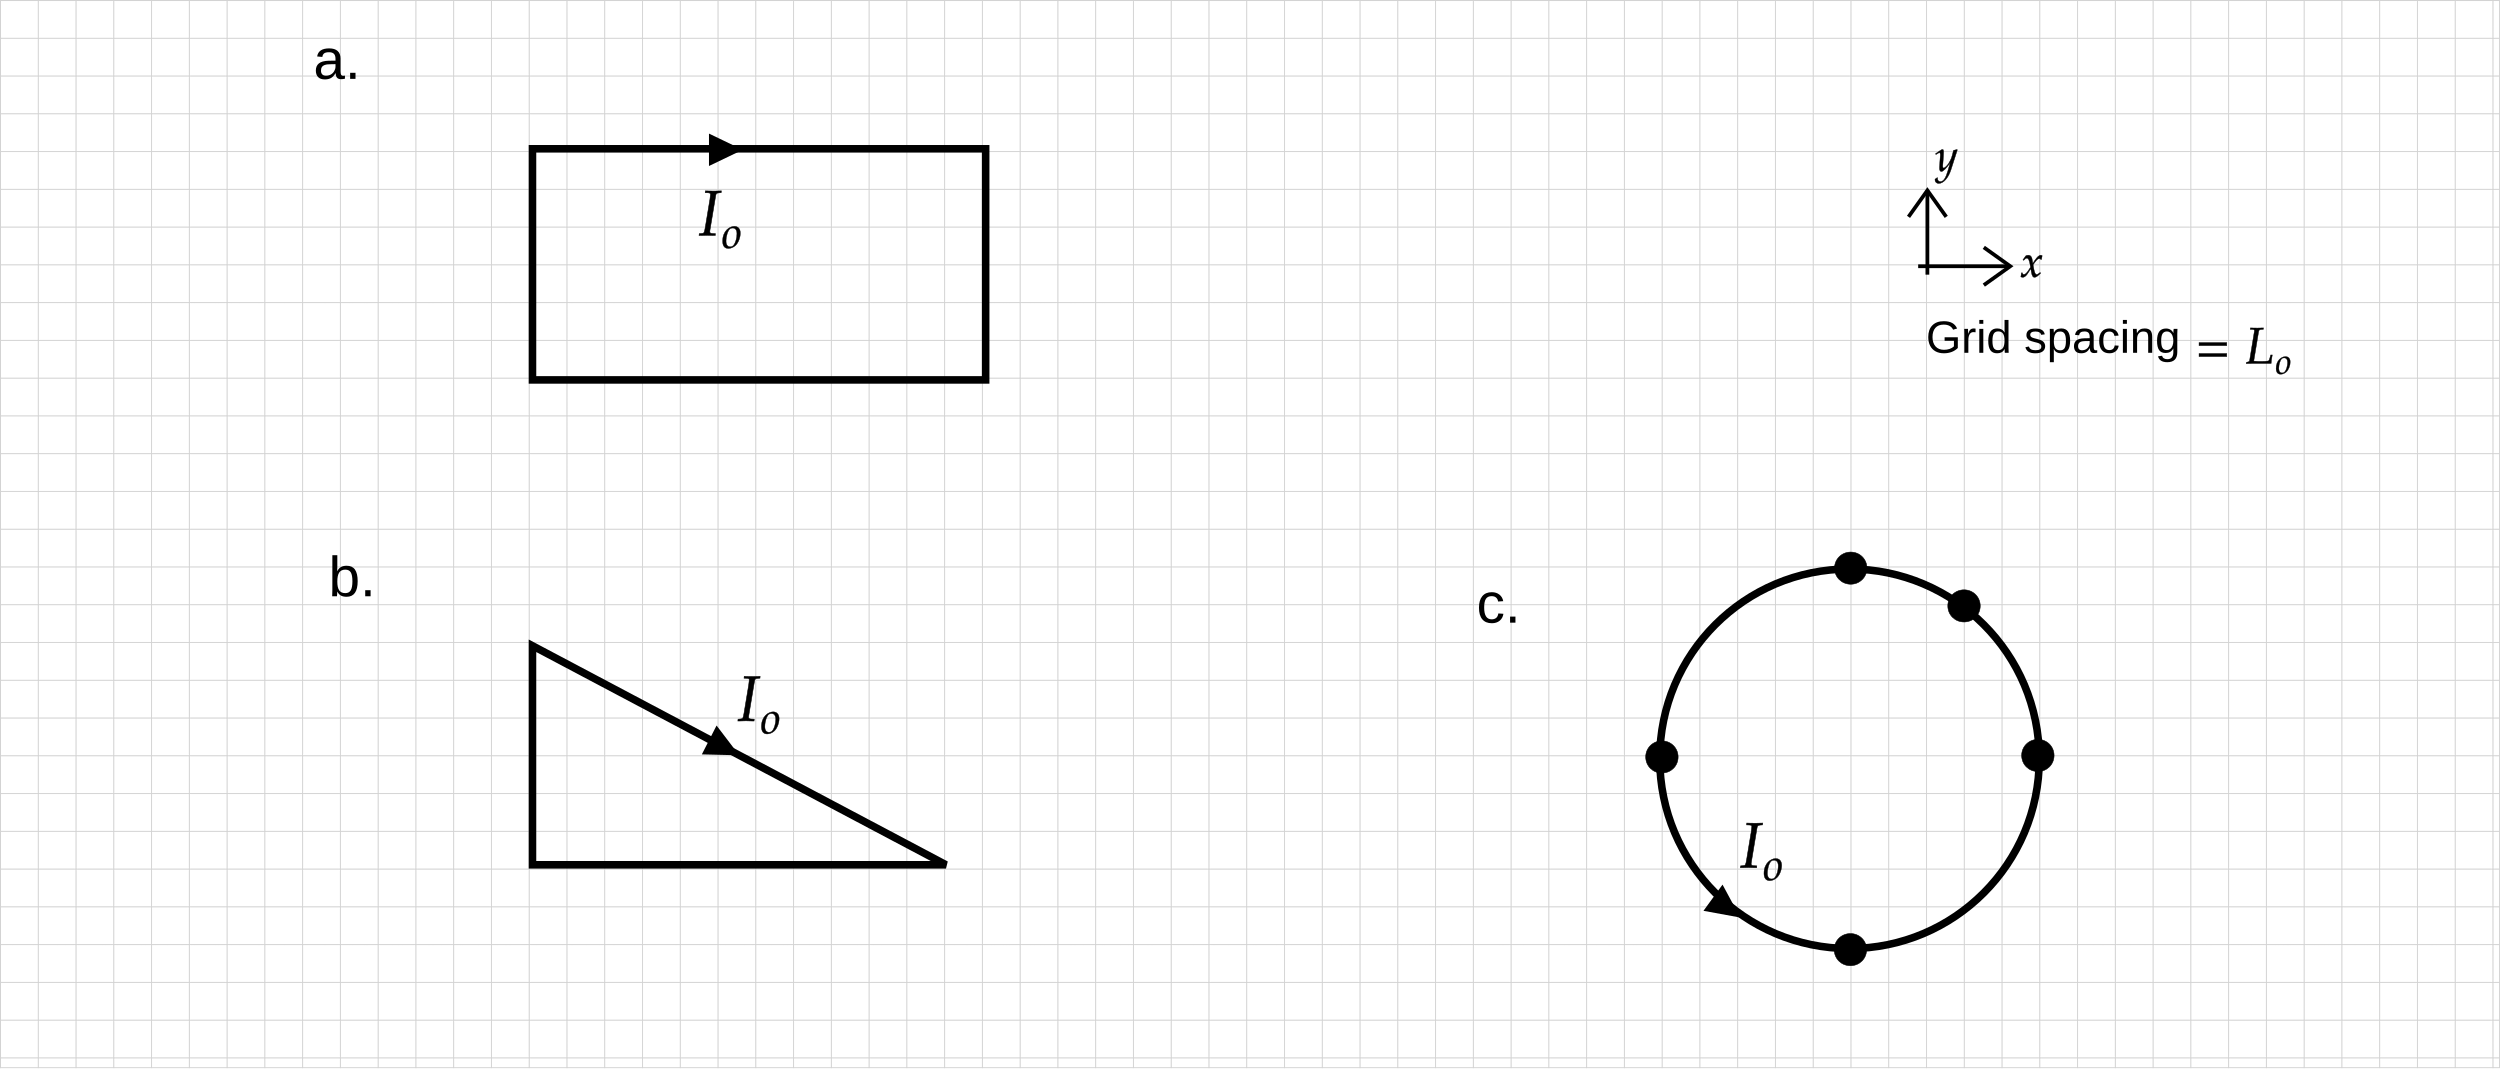
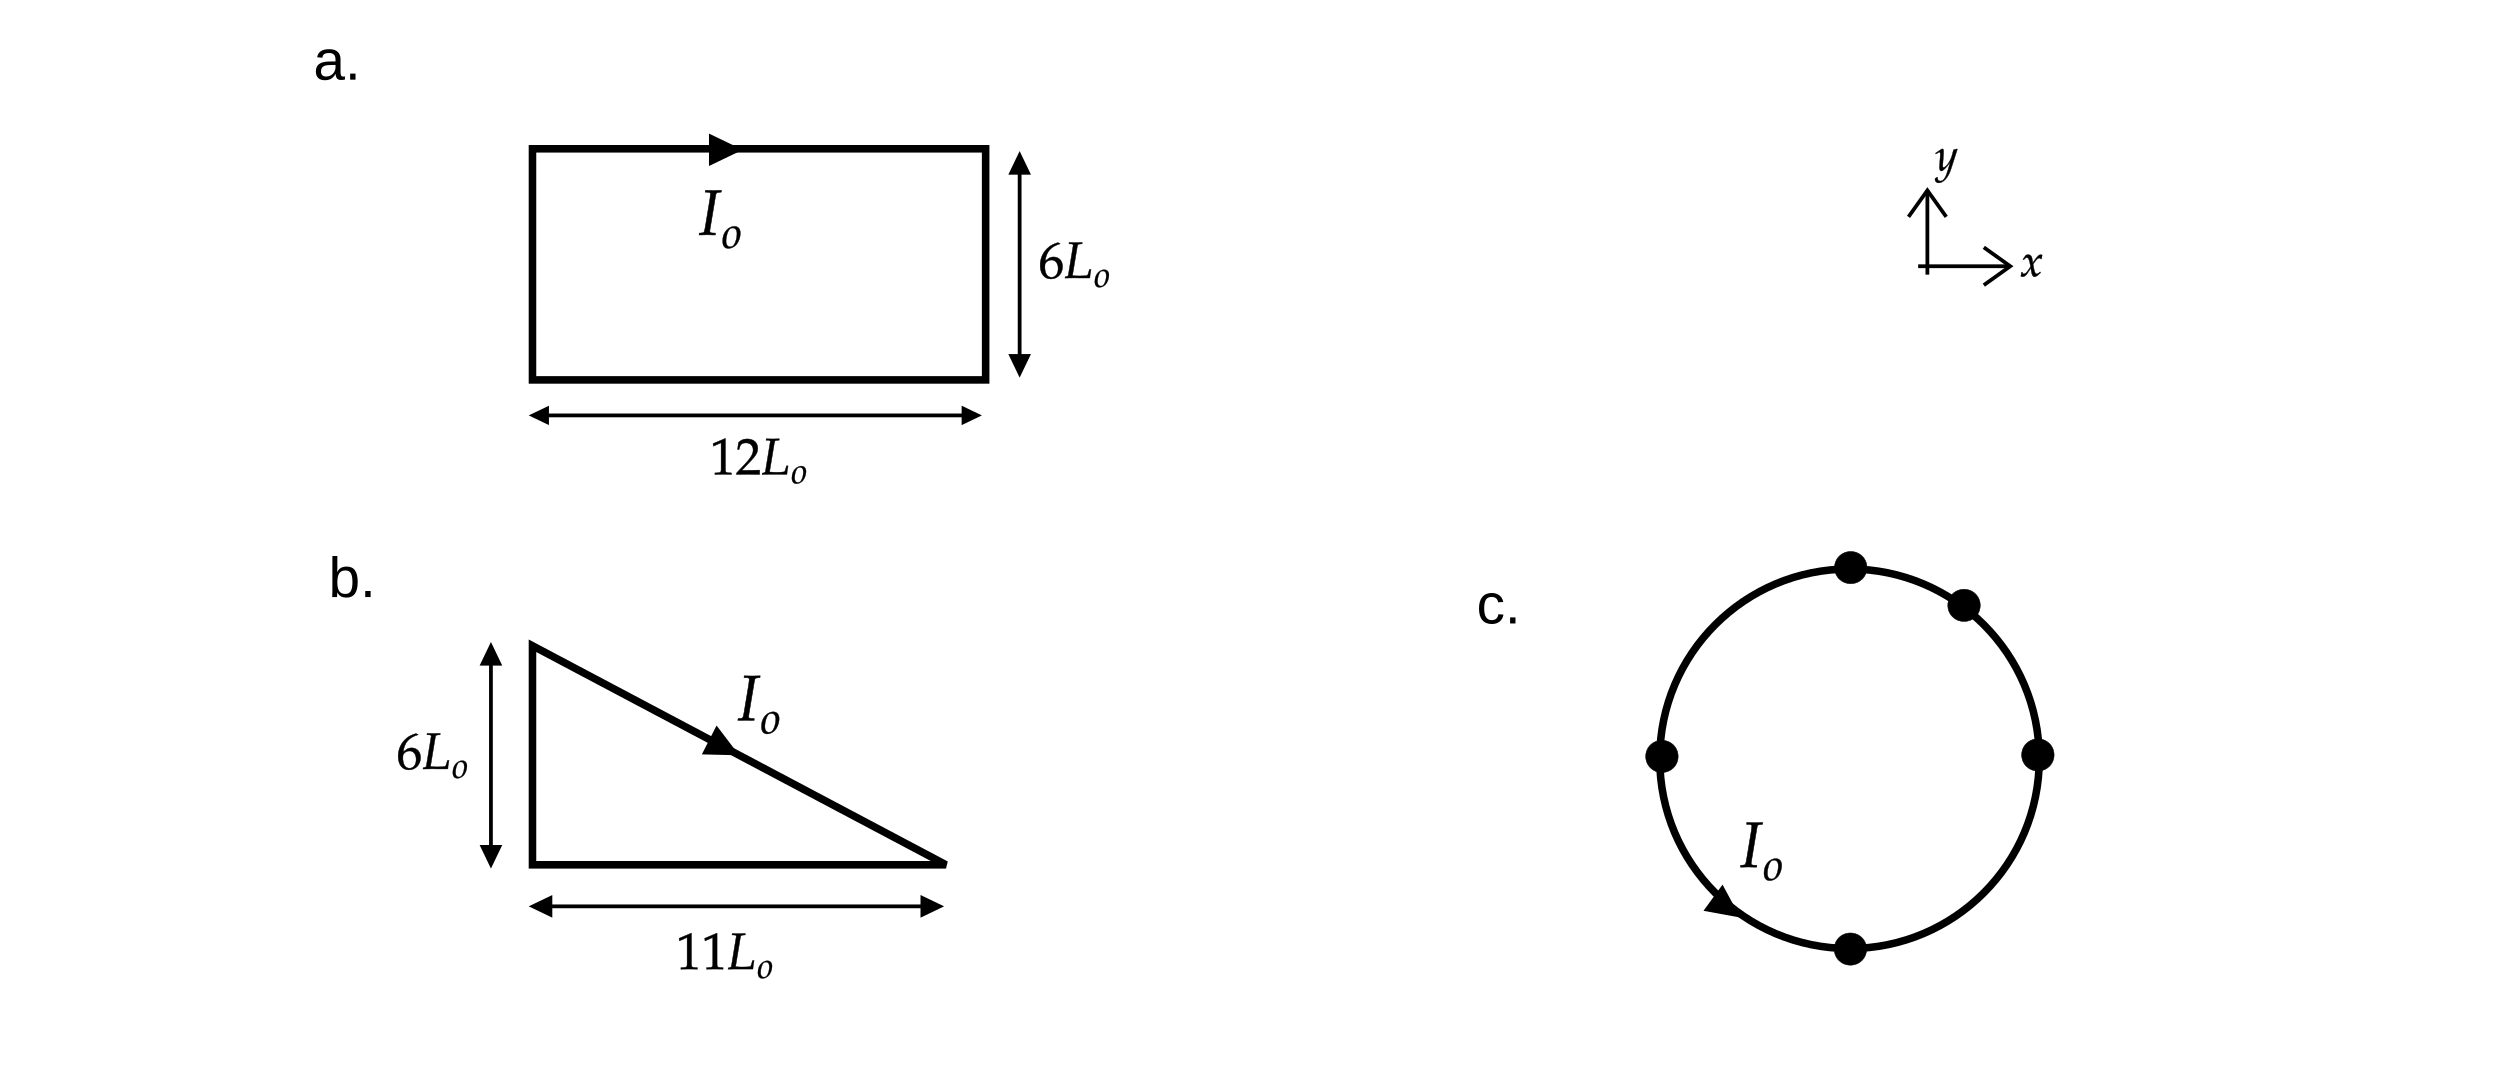
- <svg xmlns="http://www.w3.org/2000/svg" x="0" y="0" width="661.998" height="282.84" style="         width:661.998px;         height:282.84px;         background: transparent;         fill: none; ">
-   <svg>
-     <g>
-       <defs>
-         <pattern id=".32939155364368555" width="10" height="10" patternUnits="userSpaceOnUse">
-           <path d="M 10 0 L 0 0 0 10" fill="none" stroke="lightgray" stroke-width="0.5" />
-         </pattern>
-       </defs>
-       <rect width="100%" height="100%" fill="url(#.32939155364368555)" stroke="lightgray" stroke-width="0.5" />
-     </g>
-   </svg>
+ <svg xmlns="http://www.w3.org/2000/svg" x="0" y="0" width="662" height="282.844" style="         width:662px;         height:282.844px;         background: transparent;         fill: none; ">
  <svg class="role-diagram-draw-area">
    <g class="shapes-region" style="stroke: black; fill: none;">
      <g class="composite-shape">
        <path class="real" d=" M141,39.4 L261,39.4 L261,100.6 L141,100.6 Z" style="stroke-width: 2; stroke: rgb(0, 0, 0); fill: none; fill-opacity: 1;" />
      </g>
      <g class="grouped-shape">
        <g class="composite-shape">
          <path class="real" d=" M141,171 L250.5,229 L141,229 Z" style="stroke-width: 2; stroke: rgb(0, 0, 0); fill: none; fill-opacity: 1;" />
        </g>
        <g class="arrow-line">
          <path class="connection real" stroke-dasharray="" d="  M188.29,196.2 L193.08,198.64" style="stroke: rgb(0, 0, 0); stroke-width: 1; fill: none; fill-opacity: 1;" />
          <g stroke="none" fill="#000" transform="matrix(-0.8907687,-0.454457,0.454457,-0.8907687,195.75,200)" style="stroke: none; fill: rgb(0, 0, 0); stroke-width: 1;">
            <path d=" M8.93,-4.29 L0,0 L8.93,4.29 Z" />
          </g>
        </g>
      </g>
      <g class="arrow-line">
        <path class="connection real" stroke-dasharray="" d="  M190.67,39.67 L193.67,39.67" style="stroke: rgb(0, 0, 0); stroke-width: 1; fill: none; fill-opacity: 1;" />
        <g stroke="none" fill="#000" transform="matrix(-1,1.2246467991473532e-16,-1.2246467991473532e-16,-1,196.6667,39.66666)" style="stroke: none; fill: rgb(0, 0, 0); stroke-width: 1;">
          <path d=" M8.93,-4.29 L0,0 L8.93,4.29 Z" />
        </g>
      </g>
      <g class="grouped-shape">
        <g class="composite-shape axis2d" style="stroke-width: 1; stroke: rgb(0, 0, 0);">
          <path class="real" d=" M507.93,70.5 L532.31,70.5 M510.37,50.42 L510.37,72.73" />
          <path d=" M525.31,65.5 L532.31,70.5 L525.31,75.5" />
          <path d=" M505.37,57.42 L510.37,50.42 L515.37,57.42" />
          <path d="" />
          <g style="fill: rgb(0, 0, 0); fill-opacity: 1; font-size: 11px; font-weight: normal; text-anchor: end; stroke: none; font-family: Times;" />
        </g>
      </g>
      <g class="grouped-shape">
        <g class="composite-shape">
          <path class="real" d=" M439.5,200.92 C439.5,173.17 462,150.67 489.75,150.67 C517.5,150.67 540,173.17 540,200.92 C540,228.67 517.5,251.17 489.75,251.17 C462,251.17 439.5,228.67 439.5,200.92 Z" style="stroke-width: 2; stroke: rgb(0, 0, 0); fill: none; fill-opacity: 1;" />
        </g>
        <g class="arrow-line">
          <path class="connection real" stroke-dasharray="" d="  M456.78,240.02 L458.4,241.2" style="stroke: rgb(0, 0, 0); stroke-width: 1; fill: none; fill-opacity: 1;" />
          <g stroke="none" fill="#000" transform="matrix(-0.8087091,-0.5882088,0.5882088,-0.8087091,460.8244,242.967)" style="stroke: none; fill: rgb(0, 0, 0); stroke-width: 1;">
            <path d=" M8.93,-4.29 L0,0 L8.93,4.29 Z" />
          </g>
        </g>
      </g>
+       <g class="arrow-line">
+         <path class="connection real" stroke-dasharray="" d="  M143,110 L257,110" style="stroke: rgb(0, 0, 0); stroke-width: 1; fill: none; fill-opacity: 1;" />
+         <g stroke="none" transform="matrix(-1,1.2246467991473532e-16,-1.2246467991473532e-16,-1,260,110)" style="stroke: none; stroke-width: 1; fill: rgb(0, 0, 0);" fill="#000">
+           <path d=" M5.36,-2.57 L0,0 L5.36,2.57 Z" />
+         </g>
+         <g stroke="none" fill="#000" transform="matrix(1,0,0,1,140,110)" style="stroke: none; fill: rgb(0, 0, 0); stroke-width: 1;">
+           <path d=" M5.36,-2.57 L0,0 L5.36,2.57 Z" />
+         </g>
+       </g>
+       <g class="arrow-line">
+         <path class="connection real" stroke-dasharray="" d="  M143,240 L247,240" style="stroke: rgb(0, 0, 0); stroke-width: 1; fill: none; fill-opacity: 1;" />
+         <g stroke="none" fill="#000" transform="matrix(-1,1.2246467991473532e-16,-1.2246467991473532e-16,-1,250,240)" style="stroke: none; fill: rgb(0, 0, 0); stroke-width: 1;">
+           <path d=" M6.25,-3 L0,0 L6.25,3 Z" />
+         </g>
+         <g stroke="none" fill="#000" transform="matrix(1,0,0,1,140,240)" style="stroke: none; fill: rgb(0, 0, 0); stroke-width: 1;">
+           <path d=" M6.25,-3 L0,0 L6.25,3 Z" />
+         </g>
+       </g>
+       <g class="arrow-line">
+         <path class="connection real" stroke-dasharray="" d="  M130,227 L130,173" style="stroke: rgb(0, 0, 0); stroke-width: 1; fill: none; fill-opacity: 1;" />
+         <g stroke="none" fill="#000" transform="matrix(3.061616997868383e-16,1,-1,3.061616997868383e-16,130,170)" style="stroke: none; fill: rgb(0, 0, 0); stroke-width: 1;">
+           <path d=" M6.25,-3 L0,0 L6.25,3 Z" />
+         </g>
+         <g stroke="none" fill="#000" transform="matrix(-1.8369701987210297e-16,-1,1,-1.8369701987210297e-16,130,230)" style="stroke: none; fill: rgb(0, 0, 0); stroke-width: 1;">
+           <path d=" M6.25,-3 L0,0 L6.25,3 Z" />
+         </g>
+       </g>
+       <g class="arrow-line">
+         <path class="connection real" stroke-dasharray="" d="  M270,97 L270,43" style="stroke: rgb(0, 0, 0); stroke-width: 1; fill: none; fill-opacity: 1;" />
+         <g stroke="none" fill="#000" transform="matrix(3.061616997868383e-16,1,-1,3.061616997868383e-16,270,40)" style="stroke: none; fill: rgb(0, 0, 0); stroke-width: 1;">
+           <path d=" M6.25,-3 L0,0 L6.25,3 Z" />
+         </g>
+         <g stroke="none" fill="#000" transform="matrix(-1.8369701987210297e-16,-1,1,-1.8369701987210297e-16,270,100)" style="stroke: none; fill: rgb(0, 0, 0); stroke-width: 1;">
+           <path d=" M6.25,-3 L0,0 L6.25,3 Z" />
+         </g>
+       </g>
      <g />
    </g>
    <g />
    <g />
    <g />
  </svg>
-   <svg width="660" height="280.843" style="width:660px;height:280.843px;font-family:Asana-Math, Asana;background:transparent;">
-     <g>
-       <g>
-         <g>
-           <g transform="matrix(1,0,0,1,184.9944,62.30692)">
+   <svg width="660" height="280.844" style="width:660px;height:280.844px;font-family:Asana-Math, Asana;background:transparent;">
+     <g>
+       <g>
+         <g>
+           <g transform="matrix(1,0,0,1,185,62.16406)">
            <path transform="matrix(0.017,0,0,-0.017,0,0)" d="M103 664L150 662C174 661 185 653 185 636C185 629 179 576 176 559L104 125C89 36 86 31 46 28L10 25L7 -3L39 -3L133 0L227 -3L259 -3L262 25L210 28C184 30 174 37 174 57C174 63 175 74 176 78L265 613C272 652 277 657 316 661L351 664L354 692L248 689C231 689 213 689 170 690L106 692Z" stroke="rgb(0,0,0)" stroke-opacity="1" stroke-width="8" fill="rgb(0,0,0)" fill-opacity="1" />
          </g>
        </g>
        <g>
          <g>
            <g>
              <g>
-                 <g transform="matrix(1,0,0,1,191.1496,65.66674)">
+                 <g transform="matrix(1,0,0,1,191.1562,65.66563)">
                  <path transform="matrix(0.0119,0,0,-0.0119,0,0)" d="M17 152C17 46 62 -11 145 -11C200 -11 260 15 305 57C367 116 411 230 411 331C411 425 361 482 278 482C174 482 17 382 17 152ZM241 444C302 444 335 399 335 315C335 219 304 113 260 60C242 39 216 27 185 27C127 27 93 72 93 151C93 264 132 387 181 427C194 438 217 444 241 444Z" stroke="rgb(0,0,0)" stroke-opacity="1" stroke-width="8" fill="rgb(0,0,0)" fill-opacity="1" />
                </g>
              </g>
            </g>
          </g>
        </g>
      </g>
    </g>
    <g>
      <g>
        <g>
-           <text x="82.997" y="10.982" style="white-space:pre;stroke:none;fill:rgb(0,0,0);fill-opacity:1;font-size:15px;font-family:Arial, Helvetica, sans-serif;font-weight:400;font-style:normal;dominant-baseline:text-before-edge;text-decoration:none solid rgb(0, 0, 0);">a.</text>
-         </g>
-       </g>
-     </g>
-     <g>
-       <g>
-         <g>
-           <text x="390.993" y="154.983" style="white-space:pre;stroke:none;fill:rgb(0,0,0);fill-opacity:1;font-size:15px;font-family:Arial, Helvetica, sans-serif;font-weight:400;font-style:normal;dominant-baseline:text-before-edge;text-decoration:none solid rgb(0, 0, 0);">c.</text>
-         </g>
-       </g>
-     </g>
-     <g>
-       <g>
-         <g>
-           <g transform="matrix(1,0,0,1,195.2679,190.8672)">
+           <text x="83" y="11.195" style="white-space:pre;stroke:none;fill:rgb(0,0,0);fill-opacity:1;font-size:15px;font-family:Arial, Helvetica, sans-serif;font-weight:400;font-style:normal;dominant-baseline:text-before-edge;text-decoration:none solid rgb(0, 0, 0);">a.</text>
+         </g>
+       </g>
+     </g>
+     <g>
+       <g>
+         <g>
+           <text x="391" y="155.195" style="white-space:pre;stroke:none;fill:rgb(0,0,0);fill-opacity:1;font-size:15px;font-family:Arial, Helvetica, sans-serif;font-weight:400;font-style:normal;dominant-baseline:text-before-edge;text-decoration:none solid rgb(0, 0, 0);">c.</text>
+         </g>
+       </g>
+     </g>
+     <g>
+       <g>
+         <g>
+           <g transform="matrix(1,0,0,1,195.2734,190.7188)">
            <path transform="matrix(0.017,0,0,-0.017,0,0)" d="M103 664L150 662C174 661 185 653 185 636C185 629 179 576 176 559L104 125C89 36 86 31 46 28L10 25L7 -3L39 -3L133 0L227 -3L259 -3L262 25L210 28C184 30 174 37 174 57C174 63 175 74 176 78L265 613C272 652 277 657 316 661L351 664L354 692L248 689C231 689 213 689 170 690L106 692Z" stroke="rgb(0,0,0)" stroke-opacity="1" stroke-width="8" fill="rgb(0,0,0)" fill-opacity="1" />
          </g>
        </g>
        <g>
          <g>
            <g>
              <g>
-                 <g transform="matrix(1,0,0,1,201.423,194.227)">
+                 <g transform="matrix(1,0,0,1,201.4297,194.2203)">
                  <path transform="matrix(0.0119,0,0,-0.0119,0,0)" d="M17 152C17 46 62 -11 145 -11C200 -11 260 15 305 57C367 116 411 230 411 331C411 425 361 482 278 482C174 482 17 382 17 152ZM241 444C302 444 335 399 335 315C335 219 304 113 260 60C242 39 216 27 185 27C127 27 93 72 93 151C93 264 132 387 181 427C194 438 217 444 241 444Z" stroke="rgb(0,0,0)" stroke-opacity="1" stroke-width="8" fill="rgb(0,0,0)" fill-opacity="1" />
                </g>
              </g>
            </g>
          </g>
        </g>
      </g>
    </g>
    <g>
      <g>
        <g>
-           <g>
-             <g>
-               <g>
-                 <text x="509.994" y="85.497" style="white-space:pre;stroke:none;fill:rgb(0,0,0);fill-opacity:1;font-size:12px;font-family:Arial, Helvetica, sans-serif;font-weight:400;font-style:normal;dominant-baseline:text-before-edge;text-decoration:none solid rgb(0, 0, 0);">Grid spacing</text>
-               </g>
-             </g>
-           </g>
-         </g>
-         <g>
-           <g transform="matrix(1,0,0,1,581.423,96.23951)">
-             <path transform="matrix(0.0136,0,0,-0.0136,0,0)" d="M604 347L604 406L65 406L65 347ZM604 134L604 193L65 193L65 134Z" stroke="rgb(0,0,0)" stroke-opacity="1" stroke-width="8" fill="rgb(0,0,0)" fill-opacity="1" />
-           </g>
-         </g>
-         <g>
-           <g transform="matrix(1,0,0,1,594.587,96.23951)">
-             <path transform="matrix(0.0136,0,0,-0.0136,0,0)" d="M349 664L352 692L238 689C222 689 204 689 161 690L97 692L94 664L141 662C165 661 176 653 176 635L81 55C77 37 65 30 21 23L16 -3L57 -2C88 -1 150 0 170 0C170 0 467 -1 467 -1C467 -1 500 0 500 0C499 25 510 103 523 165L492 165L475 103C466 71 457 54 448 49C435 44 371 39 304 39C255 39 228 40 162 46C165 64 256 605 256 613C263 651 270 658 307 661Z" stroke="rgb(0,0,0)" stroke-opacity="1" stroke-width="8" fill="rgb(0,0,0)" fill-opacity="1" />
-           </g>
-         </g>
-         <g>
-           <g>
-             <g>
-               <g>
-                 <g transform="matrix(1,0,0,1,602.5447,99.00103)">
+           <g transform="matrix(1,0,0,1,535.0078,73.16563)">
+             <path transform="matrix(0.0119,0,0,-0.0119,0,0)" d="M9 1C24 -7 40 -11 52 -11C85 -11 124 18 155 65L231 182L242 113C255 28 278 -11 314 -11C336 -11 368 6 400 35L449 79L440 98C404 68 379 53 363 53C348 53 335 63 325 83C316 102 305 139 300 168L282 269L317 318C364 383 391 406 422 406C438 406 450 398 455 383L469 387L484 472C472 479 463 482 454 482C414 482 374 446 312 354L275 299L269 347C257 446 230 482 171 482C145 482 123 474 114 461L56 378L73 368C103 402 123 416 142 416C175 416 197 375 214 277L225 215L185 153C142 86 108 54 80 54C65 54 54 58 52 63L41 91L21 88C21 53 13 27 9 1Z" stroke="rgb(0,0,0)" stroke-opacity="1" stroke-width="8" fill="rgb(0,0,0)" fill-opacity="1" />
+           </g>
+         </g>
+       </g>
+     </g>
+     <g>
+       <g>
+         <g>
+           <g transform="matrix(1,0,0,1,512.4766,45.15781)">
+             <path transform="matrix(0.0119,0,0,-0.0119,0,0)" d="M-7 -180C-8 -187 -8 -193 -8 -198C-8 -241 29 -276 74 -276C180 -276 290 -152 349 33L490 473L479 482C450 471 427 465 405 463L370 331C358 284 323 211 290 162C255 111 206 67 184 67C172 67 163 90 164 115L180 322C182 353 184 391 184 419C184 464 177 482 160 482C147 482 133 475 85 442L3 386L14 368L64 398C69 401 80 410 89 410C103 410 111 391 111 358C111 357 111 351 110 343L93 100L92 60C92 18 110 -11 135 -11C172 -11 256 74 331 187L282 16C231 -161 181 -234 111 -234C76 -234 49 -207 49 -172C49 -167 50 -159 51 -150L41 -146Z" stroke="rgb(0,0,0)" stroke-opacity="1" stroke-width="8" fill="rgb(0,0,0)" fill-opacity="1" />
+           </g>
+         </g>
+       </g>
+     </g>
+     <g>
+       <g>
+         <g>
+           <text x="87" y="148.195" style="white-space:pre;stroke:none;fill:rgb(0,0,0);fill-opacity:1;font-size:15px;font-family:Arial, Helvetica, sans-serif;font-weight:400;font-style:normal;dominant-baseline:text-before-edge;text-decoration:none solid rgb(0, 0, 0);">b.</text>
+         </g>
+       </g>
+     </g>
+     <g>
+       <g>
+         <g>
+           <g transform="matrix(1,0,0,1,484.7109,255.9141)">
+             <path transform="matrix(0.017,0,0,-0.017,0,0)" d="M563 271C563 410 451 521 311 521C170 521 58 410 58 271C58 130 170 20 311 20C451 20 563 130 563 271Z" stroke="rgb(0,0,0)" stroke-opacity="1" stroke-width="8" fill="rgb(0,0,0)" fill-opacity="1" />
+           </g>
+         </g>
+       </g>
+     </g>
+     <g>
+       <g>
+         <g>
+           <g transform="matrix(1,0,0,1,514.7969,164.8984)">
+             <path transform="matrix(0.017,0,0,-0.017,0,0)" d="M563 271C563 410 451 521 311 521C170 521 58 410 58 271C58 130 170 20 311 20C451 20 563 130 563 271Z" stroke="rgb(0,0,0)" stroke-opacity="1" stroke-width="8" fill="rgb(0,0,0)" fill-opacity="1" />
+           </g>
+         </g>
+       </g>
+     </g>
+     <g>
+       <g>
+         <g>
+           <g transform="matrix(1,0,0,1,434.7969,204.8984)">
+             <path transform="matrix(0.017,0,0,-0.017,0,0)" d="M563 271C563 410 451 521 311 521C170 521 58 410 58 271C58 130 170 20 311 20C451 20 563 130 563 271Z" stroke="rgb(0,0,0)" stroke-opacity="1" stroke-width="8" fill="rgb(0,0,0)" fill-opacity="1" />
+           </g>
+         </g>
+       </g>
+     </g>
+     <g>
+       <g>
+         <g>
+           <g transform="matrix(1,0,0,1,534.3516,204.5)">
+             <path transform="matrix(0.017,0,0,-0.017,0,0)" d="M563 271C563 410 451 521 311 521C170 521 58 410 58 271C58 130 170 20 311 20C451 20 563 130 563 271Z" stroke="rgb(0,0,0)" stroke-opacity="1" stroke-width="8" fill="rgb(0,0,0)" fill-opacity="1" />
+           </g>
+         </g>
+       </g>
+     </g>
+     <g>
+       <g>
+         <g>
+           <g transform="matrix(1,0,0,1,460.75,229.5703)">
+             <path transform="matrix(0.017,0,0,-0.017,0,0)" d="M103 664L150 662C174 661 185 653 185 636C185 629 179 576 176 559L104 125C89 36 86 31 46 28L10 25L7 -3L39 -3L133 0L227 -3L259 -3L262 25L210 28C184 30 174 37 174 57C174 63 175 74 176 78L265 613C272 652 277 657 316 661L351 664L354 692L248 689C231 689 213 689 170 690L106 692Z" stroke="rgb(0,0,0)" stroke-opacity="1" stroke-width="8" fill="rgb(0,0,0)" fill-opacity="1" />
+           </g>
+         </g>
+         <g>
+           <g>
+             <g>
+               <g>
+                 <g transform="matrix(1,0,0,1,466.9062,233.0719)">
+                   <path transform="matrix(0.0119,0,0,-0.0119,0,0)" d="M17 152C17 46 62 -11 145 -11C200 -11 260 15 305 57C367 116 411 230 411 331C411 425 361 482 278 482C174 482 17 382 17 152ZM241 444C302 444 335 399 335 315C335 219 304 113 260 60C242 39 216 27 185 27C127 27 93 72 93 151C93 264 132 387 181 427C194 438 217 444 241 444Z" stroke="rgb(0,0,0)" stroke-opacity="1" stroke-width="8" fill="rgb(0,0,0)" fill-opacity="1" />
+                 </g>
+               </g>
+             </g>
+           </g>
+         </g>
+       </g>
+     </g>
+     <g>
+       <g>
+         <g>
+           <g transform="matrix(1,0,0,1,484.7969,154.8984)">
+             <path transform="matrix(0.017,0,0,-0.017,0,0)" d="M563 271C563 410 451 521 311 521C170 521 58 410 58 271C58 130 170 20 311 20C451 20 563 130 563 271Z" stroke="rgb(0,0,0)" stroke-opacity="1" stroke-width="8" fill="rgb(0,0,0)" fill-opacity="1" />
+           </g>
+         </g>
+       </g>
+     </g>
+     <g>
+       <g>
+         <g>
+           <g transform="matrix(1,0,0,1,275,73.6)">
+             <path transform="matrix(0.0136,0,0,-0.0136,0,0)" d="M131 331C152 512 241 611 421 665L379 689C283 657 242 637 191 593C88 506 32 384 32 247C32 82 112 -20 241 -20C371 -20 468 83 468 219C468 334 399 409 293 409C216 409 184 370 131 331ZM255 349C331 349 382 283 382 184C382 80 331 13 254 13C169 13 123 86 123 220C123 255 127 274 138 291C160 325 207 349 255 349ZM848 664L851 692L737 689C721 689 703 689 660 690L596 692L593 664L640 662C664 661 675 653 675 635L580 55C576 37 564 30 520 23L515 -3L556 -2C587 -1 649 0 669 0C669 0 966 -1 966 -1C966 -1 999 0 999 0C998 25 1009 103 1022 165L991 165L974 103C965 71 956 54 947 49C934 44 870 39 803 39C754 39 727 40 661 46C664 64 755 605 755 613C762 651 769 658 806 661Z" stroke="rgb(0,0,0)" stroke-opacity="1" stroke-width="8" fill="rgb(0,0,0)" fill-opacity="1" />
+           </g>
+         </g>
+         <g>
+           <g>
+             <g>
+               <g>
+                 <g transform="matrix(1,0,0,1,289.7422,75.99656)">
                  <path transform="matrix(0.00952,0,0,-0.00952,0,0)" d="M17 152C17 46 62 -11 145 -11C200 -11 260 15 305 57C367 116 411 230 411 331C411 425 361 482 278 482C174 482 17 382 17 152ZM241 444C302 444 335 399 335 315C335 219 304 113 260 60C242 39 216 27 185 27C127 27 93 72 93 151C93 264 132 387 181 427C194 438 217 444 241 444Z" stroke="rgb(0,0,0)" stroke-opacity="1" stroke-width="8" fill="rgb(0,0,0)" fill-opacity="1" />
                </g>
              </g>
            </g>
          </g>
        </g>
      </g>
    </g>
    <g>
      <g>
        <g>
-           <g transform="matrix(1,0,0,1,535.0056,73.31183)">
-             <path transform="matrix(0.0119,0,0,-0.0119,0,0)" d="M9 1C24 -7 40 -11 52 -11C85 -11 124 18 155 65L231 182L242 113C255 28 278 -11 314 -11C336 -11 368 6 400 35L449 79L440 98C404 68 379 53 363 53C348 53 335 63 325 83C316 102 305 139 300 168L282 269L317 318C364 383 391 406 422 406C438 406 450 398 455 383L469 387L484 472C472 479 463 482 454 482C414 482 374 446 312 354L275 299L269 347C257 446 230 482 171 482C145 482 123 474 114 461L56 378L73 368C103 402 123 416 142 416C175 416 197 375 214 277L225 215L185 153C142 86 108 54 80 54C65 54 54 58 52 63L41 91L21 88C21 53 13 27 9 1Z" stroke="rgb(0,0,0)" stroke-opacity="1" stroke-width="8" fill="rgb(0,0,0)" fill-opacity="1" />
-           </g>
-         </g>
-       </g>
-     </g>
-     <g>
-       <g>
-         <g>
-           <g transform="matrix(1,0,0,1,512.4777,45.30402)">
-             <path transform="matrix(0.0119,0,0,-0.0119,0,0)" d="M-7 -180C-8 -187 -8 -193 -8 -198C-8 -241 29 -276 74 -276C180 -276 290 -152 349 33L490 473L479 482C450 471 427 465 405 463L370 331C358 284 323 211 290 162C255 111 206 67 184 67C172 67 163 90 164 115L180 322C182 353 184 391 184 419C184 464 177 482 160 482C147 482 133 475 85 442L3 386L14 368L64 398C69 401 80 410 89 410C103 410 111 391 111 358C111 357 111 351 110 343L93 100L92 60C92 18 110 -11 135 -11C172 -11 256 74 331 187L282 16C231 -161 181 -234 111 -234C76 -234 49 -207 49 -172C49 -167 50 -159 51 -150L41 -146Z" stroke="rgb(0,0,0)" stroke-opacity="1" stroke-width="8" fill="rgb(0,0,0)" fill-opacity="1" />
-           </g>
-         </g>
-       </g>
-     </g>
-     <g>
-       <g>
-         <g>
-           <text x="86.992" y="147.98" style="white-space:pre;stroke:none;fill:rgb(0,0,0);fill-opacity:1;font-size:15px;font-family:Arial, Helvetica, sans-serif;font-weight:400;font-style:normal;dominant-baseline:text-before-edge;text-decoration:none solid rgb(0, 0, 0);">b.</text>
-         </g>
-       </g>
-     </g>
-     <g>
-       <g>
-         <g>
-           <g transform="matrix(1,0,0,1,484.7098,256.0625)">
-             <path transform="matrix(0.017,0,0,-0.017,0,0)" d="M563 271C563 410 451 521 311 521C170 521 58 410 58 271C58 130 170 20 311 20C451 20 563 130 563 271Z" stroke="rgb(0,0,0)" stroke-opacity="1" stroke-width="8" fill="rgb(0,0,0)" fill-opacity="1" />
-           </g>
-         </g>
-       </g>
-     </g>
-     <g>
-       <g>
-         <g>
-           <g transform="matrix(1,0,0,1,514.7935,165.0413)">
-             <path transform="matrix(0.017,0,0,-0.017,0,0)" d="M563 271C563 410 451 521 311 521C170 521 58 410 58 271C58 130 170 20 311 20C451 20 563 130 563 271Z" stroke="rgb(0,0,0)" stroke-opacity="1" stroke-width="8" fill="rgb(0,0,0)" fill-opacity="1" />
-           </g>
-         </g>
-       </g>
-     </g>
-     <g>
-       <g>
-         <g>
-           <g transform="matrix(1,0,0,1,434.7935,205.0413)">
-             <path transform="matrix(0.017,0,0,-0.017,0,0)" d="M563 271C563 410 451 521 311 521C170 521 58 410 58 271C58 130 170 20 311 20C451 20 563 130 563 271Z" stroke="rgb(0,0,0)" stroke-opacity="1" stroke-width="8" fill="rgb(0,0,0)" fill-opacity="1" />
-           </g>
-         </g>
-       </g>
-     </g>
-     <g>
-       <g>
-         <g>
-           <g transform="matrix(1,0,0,1,534.3471,204.6451)">
-             <path transform="matrix(0.017,0,0,-0.017,0,0)" d="M563 271C563 410 451 521 311 521C170 521 58 410 58 271C58 130 170 20 311 20C451 20 563 130 563 271Z" stroke="rgb(0,0,0)" stroke-opacity="1" stroke-width="8" fill="rgb(0,0,0)" fill-opacity="1" />
-           </g>
-         </g>
-       </g>
-     </g>
-     <g>
-       <g>
-         <g>
-           <g transform="matrix(1,0,0,1,460.7422,229.7121)">
-             <path transform="matrix(0.017,0,0,-0.017,0,0)" d="M103 664L150 662C174 661 185 653 185 636C185 629 179 576 176 559L104 125C89 36 86 31 46 28L10 25L7 -3L39 -3L133 0L227 -3L259 -3L262 25L210 28C184 30 174 37 174 57C174 63 175 74 176 78L265 613C272 652 277 657 316 661L351 664L354 692L248 689C231 689 213 689 170 690L106 692Z" stroke="rgb(0,0,0)" stroke-opacity="1" stroke-width="8" fill="rgb(0,0,0)" fill-opacity="1" />
-           </g>
-         </g>
-         <g>
-           <g>
-             <g>
-               <g>
-                 <g transform="matrix(1,0,0,1,466.8973,233.0719)">
-                   <path transform="matrix(0.0119,0,0,-0.0119,0,0)" d="M17 152C17 46 62 -11 145 -11C200 -11 260 15 305 57C367 116 411 230 411 331C411 425 361 482 278 482C174 482 17 382 17 152ZM241 444C302 444 335 399 335 315C335 219 304 113 260 60C242 39 216 27 185 27C127 27 93 72 93 151C93 264 132 387 181 427C194 438 217 444 241 444Z" stroke="rgb(0,0,0)" stroke-opacity="1" stroke-width="8" fill="rgb(0,0,0)" fill-opacity="1" />
-                 </g>
-               </g>
-             </g>
-           </g>
-         </g>
-       </g>
-     </g>
-     <g>
-       <g>
-         <g>
-           <g transform="matrix(1,0,0,1,484.7935,155.0413)">
-             <path transform="matrix(0.017,0,0,-0.017,0,0)" d="M563 271C563 410 451 521 311 521C170 521 58 410 58 271C58 130 170 20 311 20C451 20 563 130 563 271Z" stroke="rgb(0,0,0)" stroke-opacity="1" stroke-width="8" fill="rgb(0,0,0)" fill-opacity="1" />
+           <g transform="matrix(1,0,0,1,188,125.6)">
+             <path transform="matrix(0.0136,0,0,-0.0136,0,0)" d="M418 -3L418 27L366 30C311 33 301 44 301 96L301 700L60 598L67 548L217 614L217 96C217 44 206 33 152 30L96 27L96 -3C250 0 250 0 261 0C292 0 402 -3 418 -3ZM515 23L515 -3C702 -3 702 0 738 0C774 0 774 -3 967 -3L967 82C852 77 806 81 621 77L803 270C900 373 930 428 930 503C930 618 852 689 725 689C653 689 604 669 555 619L538 483L567 483L580 529C596 587 632 612 699 612C785 612 840 558 840 473C840 398 798 324 685 204ZM1347 664L1350 692L1236 689C1220 689 1202 689 1159 690L1095 692L1092 664L1139 662C1163 661 1174 653 1174 635L1079 55C1075 37 1063 30 1019 23L1014 -3L1055 -2C1086 -1 1148 0 1168 0C1168 0 1465 -1 1465 -1C1465 -1 1498 0 1498 0C1497 25 1508 103 1521 165L1490 165L1473 103C1464 71 1455 54 1446 49C1433 44 1369 39 1302 39C1253 39 1226 40 1160 46C1163 64 1254 605 1254 613C1261 651 1268 658 1305 661Z" stroke="rgb(0,0,0)" stroke-opacity="1" stroke-width="8" fill="rgb(0,0,0)" fill-opacity="1" />
+           </g>
+         </g>
+         <g>
+           <g>
+             <g>
+               <g>
+                 <g transform="matrix(1,0,0,1,209.5312,127.9966)">
+                   <path transform="matrix(0.00952,0,0,-0.00952,0,0)" d="M17 152C17 46 62 -11 145 -11C200 -11 260 15 305 57C367 116 411 230 411 331C411 425 361 482 278 482C174 482 17 382 17 152ZM241 444C302 444 335 399 335 315C335 219 304 113 260 60C242 39 216 27 185 27C127 27 93 72 93 151C93 264 132 387 181 427C194 438 217 444 241 444Z" stroke="rgb(0,0,0)" stroke-opacity="1" stroke-width="8" fill="rgb(0,0,0)" fill-opacity="1" />
+                 </g>
+               </g>
+             </g>
+           </g>
+         </g>
+       </g>
+     </g>
+     <g>
+       <g>
+         <g>
+           <g transform="matrix(1,0,0,1,179,256.6)">
+             <path transform="matrix(0.0136,0,0,-0.0136,0,0)" d="M418 -3L418 27L366 30C311 33 301 44 301 96L301 700L60 598L67 548L217 614L217 96C217 44 206 33 152 30L96 27L96 -3C250 0 250 0 261 0C292 0 402 -3 418 -3ZM917 -3L917 27L865 30C810 33 800 44 800 96L800 700L559 598L566 548L716 614L716 96C716 44 705 33 651 30L595 27L595 -3C749 0 749 0 760 0C791 0 901 -3 917 -3ZM1347 664L1350 692L1236 689C1220 689 1202 689 1159 690L1095 692L1092 664L1139 662C1163 661 1174 653 1174 635L1079 55C1075 37 1063 30 1019 23L1014 -3L1055 -2C1086 -1 1148 0 1168 0C1168 0 1465 -1 1465 -1C1465 -1 1498 0 1498 0C1497 25 1508 103 1521 165L1490 165L1473 103C1464 71 1455 54 1446 49C1433 44 1369 39 1302 39C1253 39 1226 40 1160 46C1163 64 1254 605 1254 613C1261 651 1268 658 1305 661Z" stroke="rgb(0,0,0)" stroke-opacity="1" stroke-width="8" fill="rgb(0,0,0)" fill-opacity="1" />
+           </g>
+         </g>
+         <g>
+           <g>
+             <g>
+               <g>
+                 <g transform="matrix(1,0,0,1,200.5312,258.9966)">
+                   <path transform="matrix(0.00952,0,0,-0.00952,0,0)" d="M17 152C17 46 62 -11 145 -11C200 -11 260 15 305 57C367 116 411 230 411 331C411 425 361 482 278 482C174 482 17 382 17 152ZM241 444C302 444 335 399 335 315C335 219 304 113 260 60C242 39 216 27 185 27C127 27 93 72 93 151C93 264 132 387 181 427C194 438 217 444 241 444Z" stroke="rgb(0,0,0)" stroke-opacity="1" stroke-width="8" fill="rgb(0,0,0)" fill-opacity="1" />
+                 </g>
+               </g>
+             </g>
+           </g>
+         </g>
+       </g>
+     </g>
+     <g>
+       <g>
+         <g>
+           <g transform="matrix(1,0,0,1,105,203.6)">
+             <path transform="matrix(0.0136,0,0,-0.0136,0,0)" d="M131 331C152 512 241 611 421 665L379 689C283 657 242 637 191 593C88 506 32 384 32 247C32 82 112 -20 241 -20C371 -20 468 83 468 219C468 334 399 409 293 409C216 409 184 370 131 331ZM255 349C331 349 382 283 382 184C382 80 331 13 254 13C169 13 123 86 123 220C123 255 127 274 138 291C160 325 207 349 255 349ZM848 664L851 692L737 689C721 689 703 689 660 690L596 692L593 664L640 662C664 661 675 653 675 635L580 55C576 37 564 30 520 23L515 -3L556 -2C587 -1 649 0 669 0C669 0 966 -1 966 -1C966 -1 999 0 999 0C998 25 1009 103 1022 165L991 165L974 103C965 71 956 54 947 49C934 44 870 39 803 39C754 39 727 40 661 46C664 64 755 605 755 613C762 651 769 658 806 661Z" stroke="rgb(0,0,0)" stroke-opacity="1" stroke-width="8" fill="rgb(0,0,0)" fill-opacity="1" />
+           </g>
+         </g>
+         <g>
+           <g>
+             <g>
+               <g>
+                 <g transform="matrix(1,0,0,1,119.7422,205.9966)">
+                   <path transform="matrix(0.00952,0,0,-0.00952,0,0)" d="M17 152C17 46 62 -11 145 -11C200 -11 260 15 305 57C367 116 411 230 411 331C411 425 361 482 278 482C174 482 17 382 17 152ZM241 444C302 444 335 399 335 315C335 219 304 113 260 60C242 39 216 27 185 27C127 27 93 72 93 151C93 264 132 387 181 427C194 438 217 444 241 444Z" stroke="rgb(0,0,0)" stroke-opacity="1" stroke-width="8" fill="rgb(0,0,0)" fill-opacity="1" />
+                 </g>
+               </g>
+             </g>
          </g>
        </g>
      </g>
    </g>
  </svg>
</svg>
